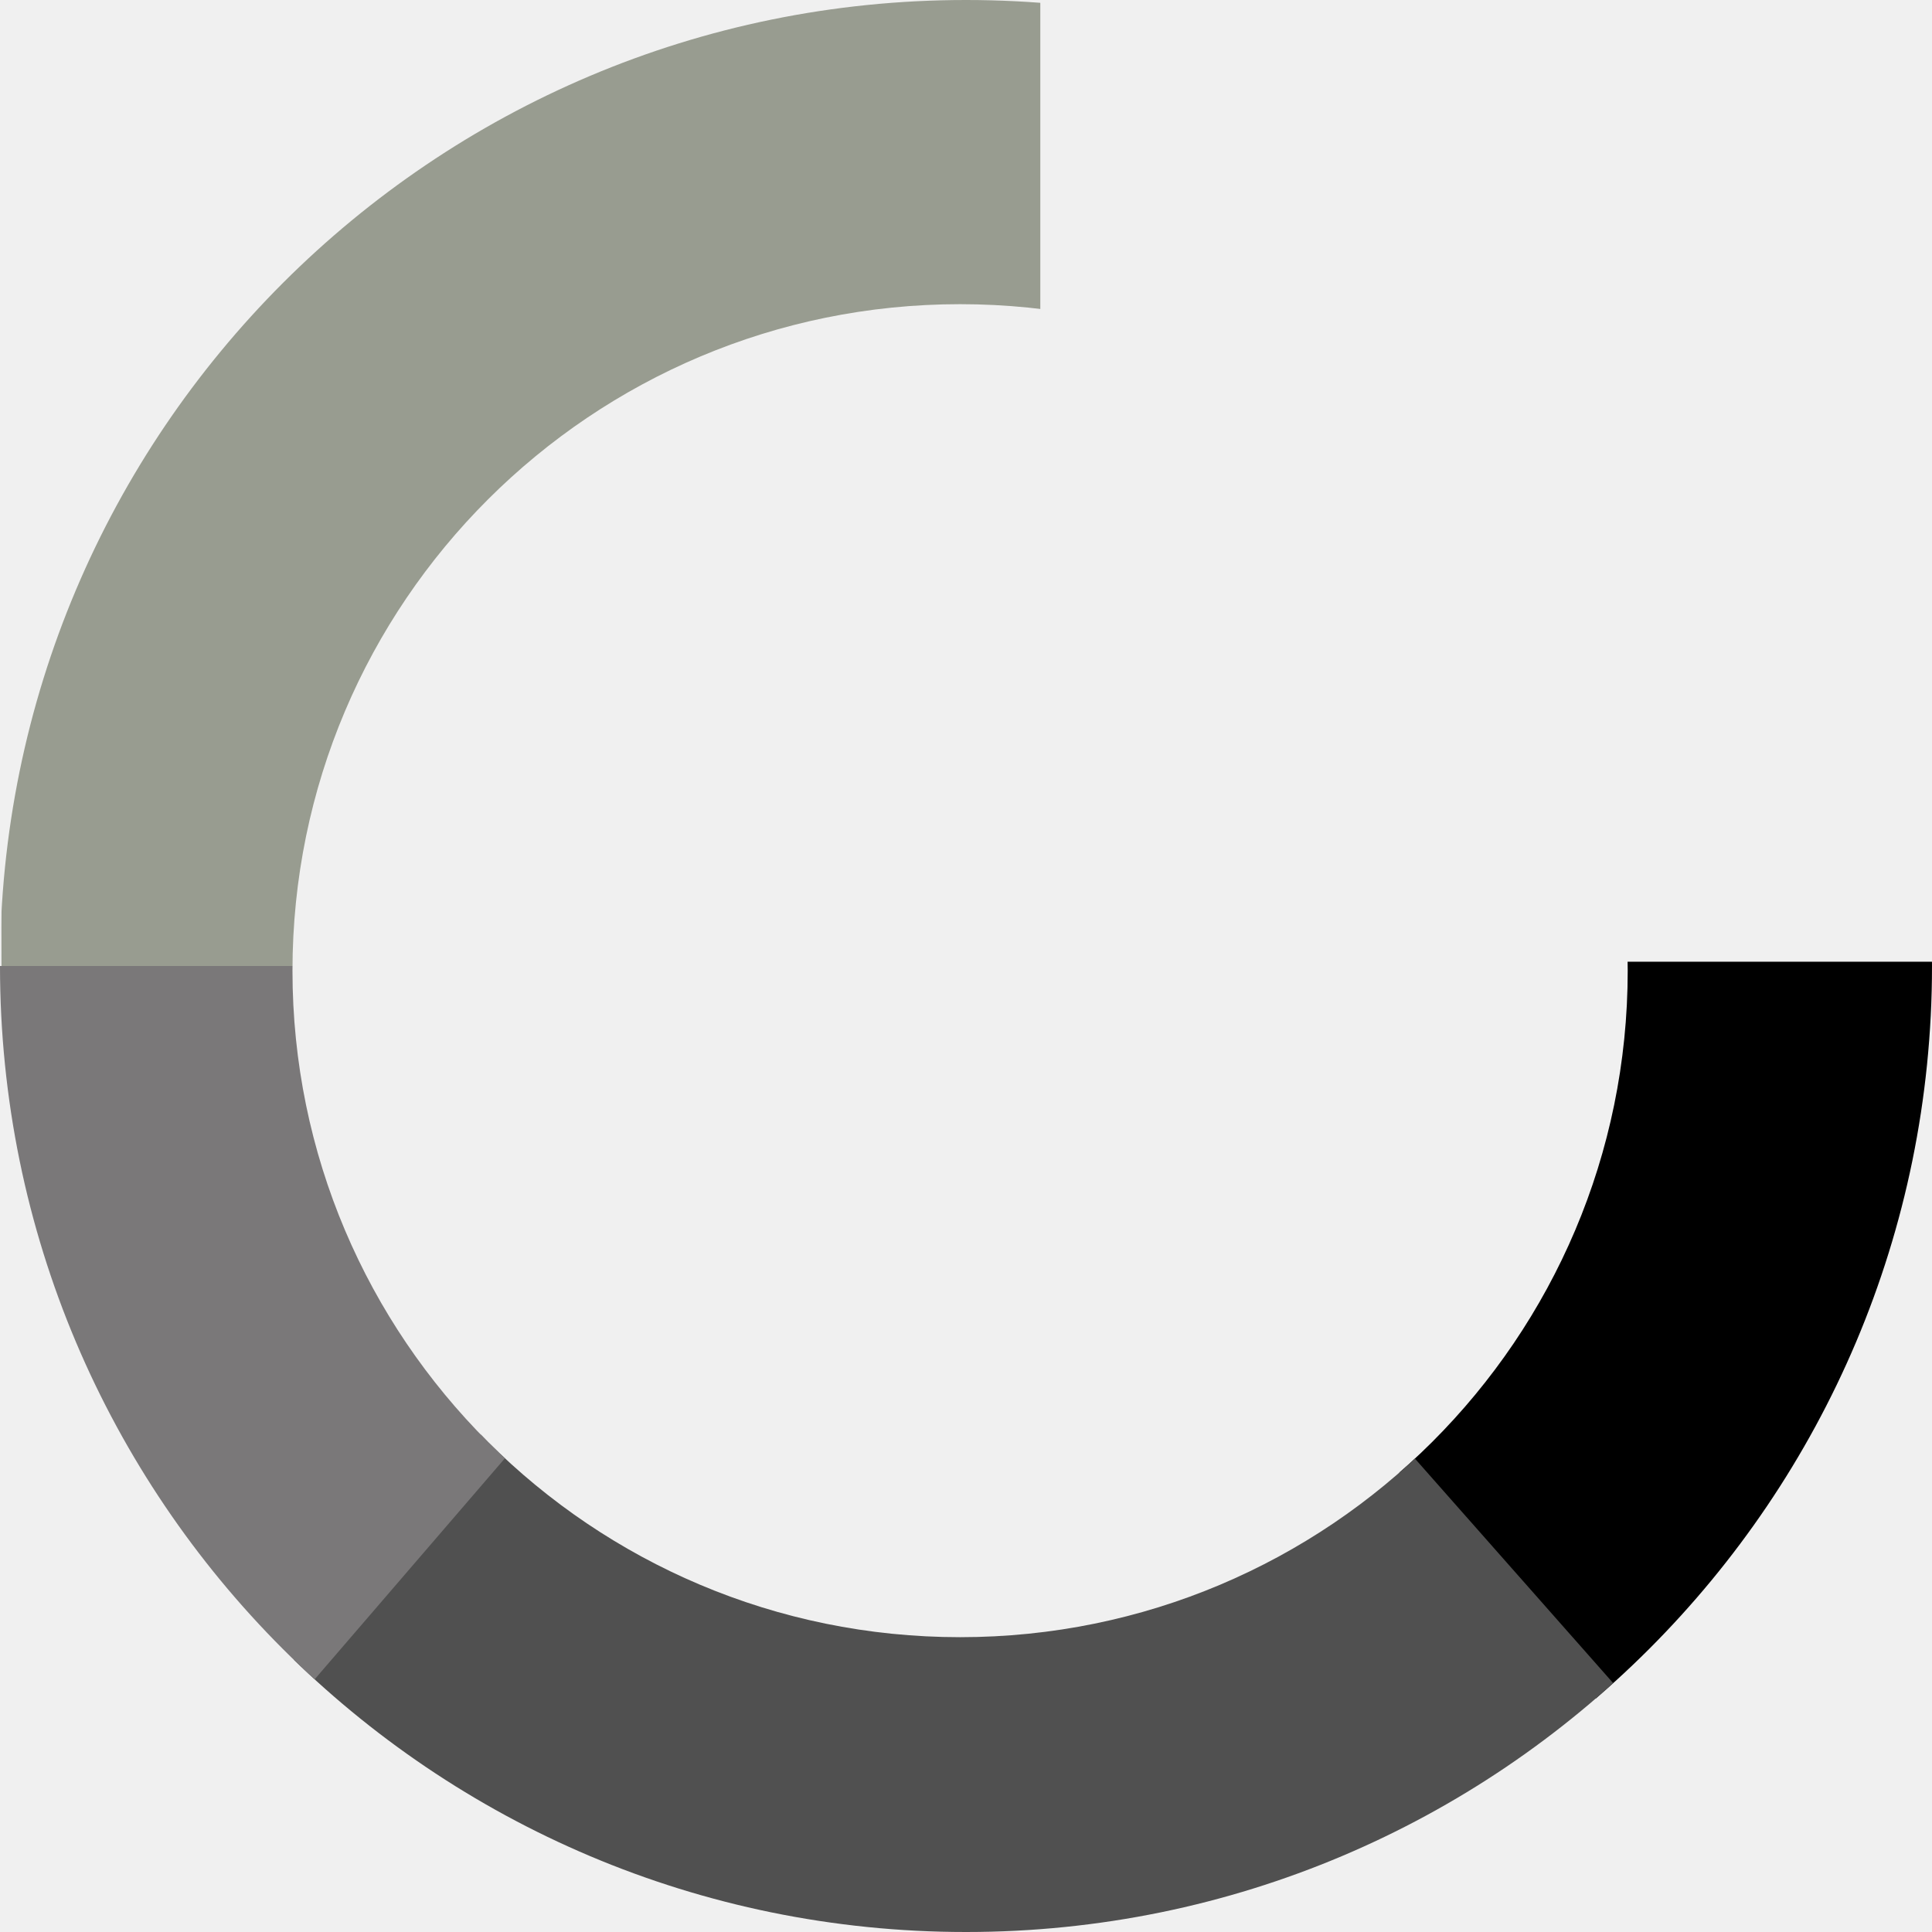
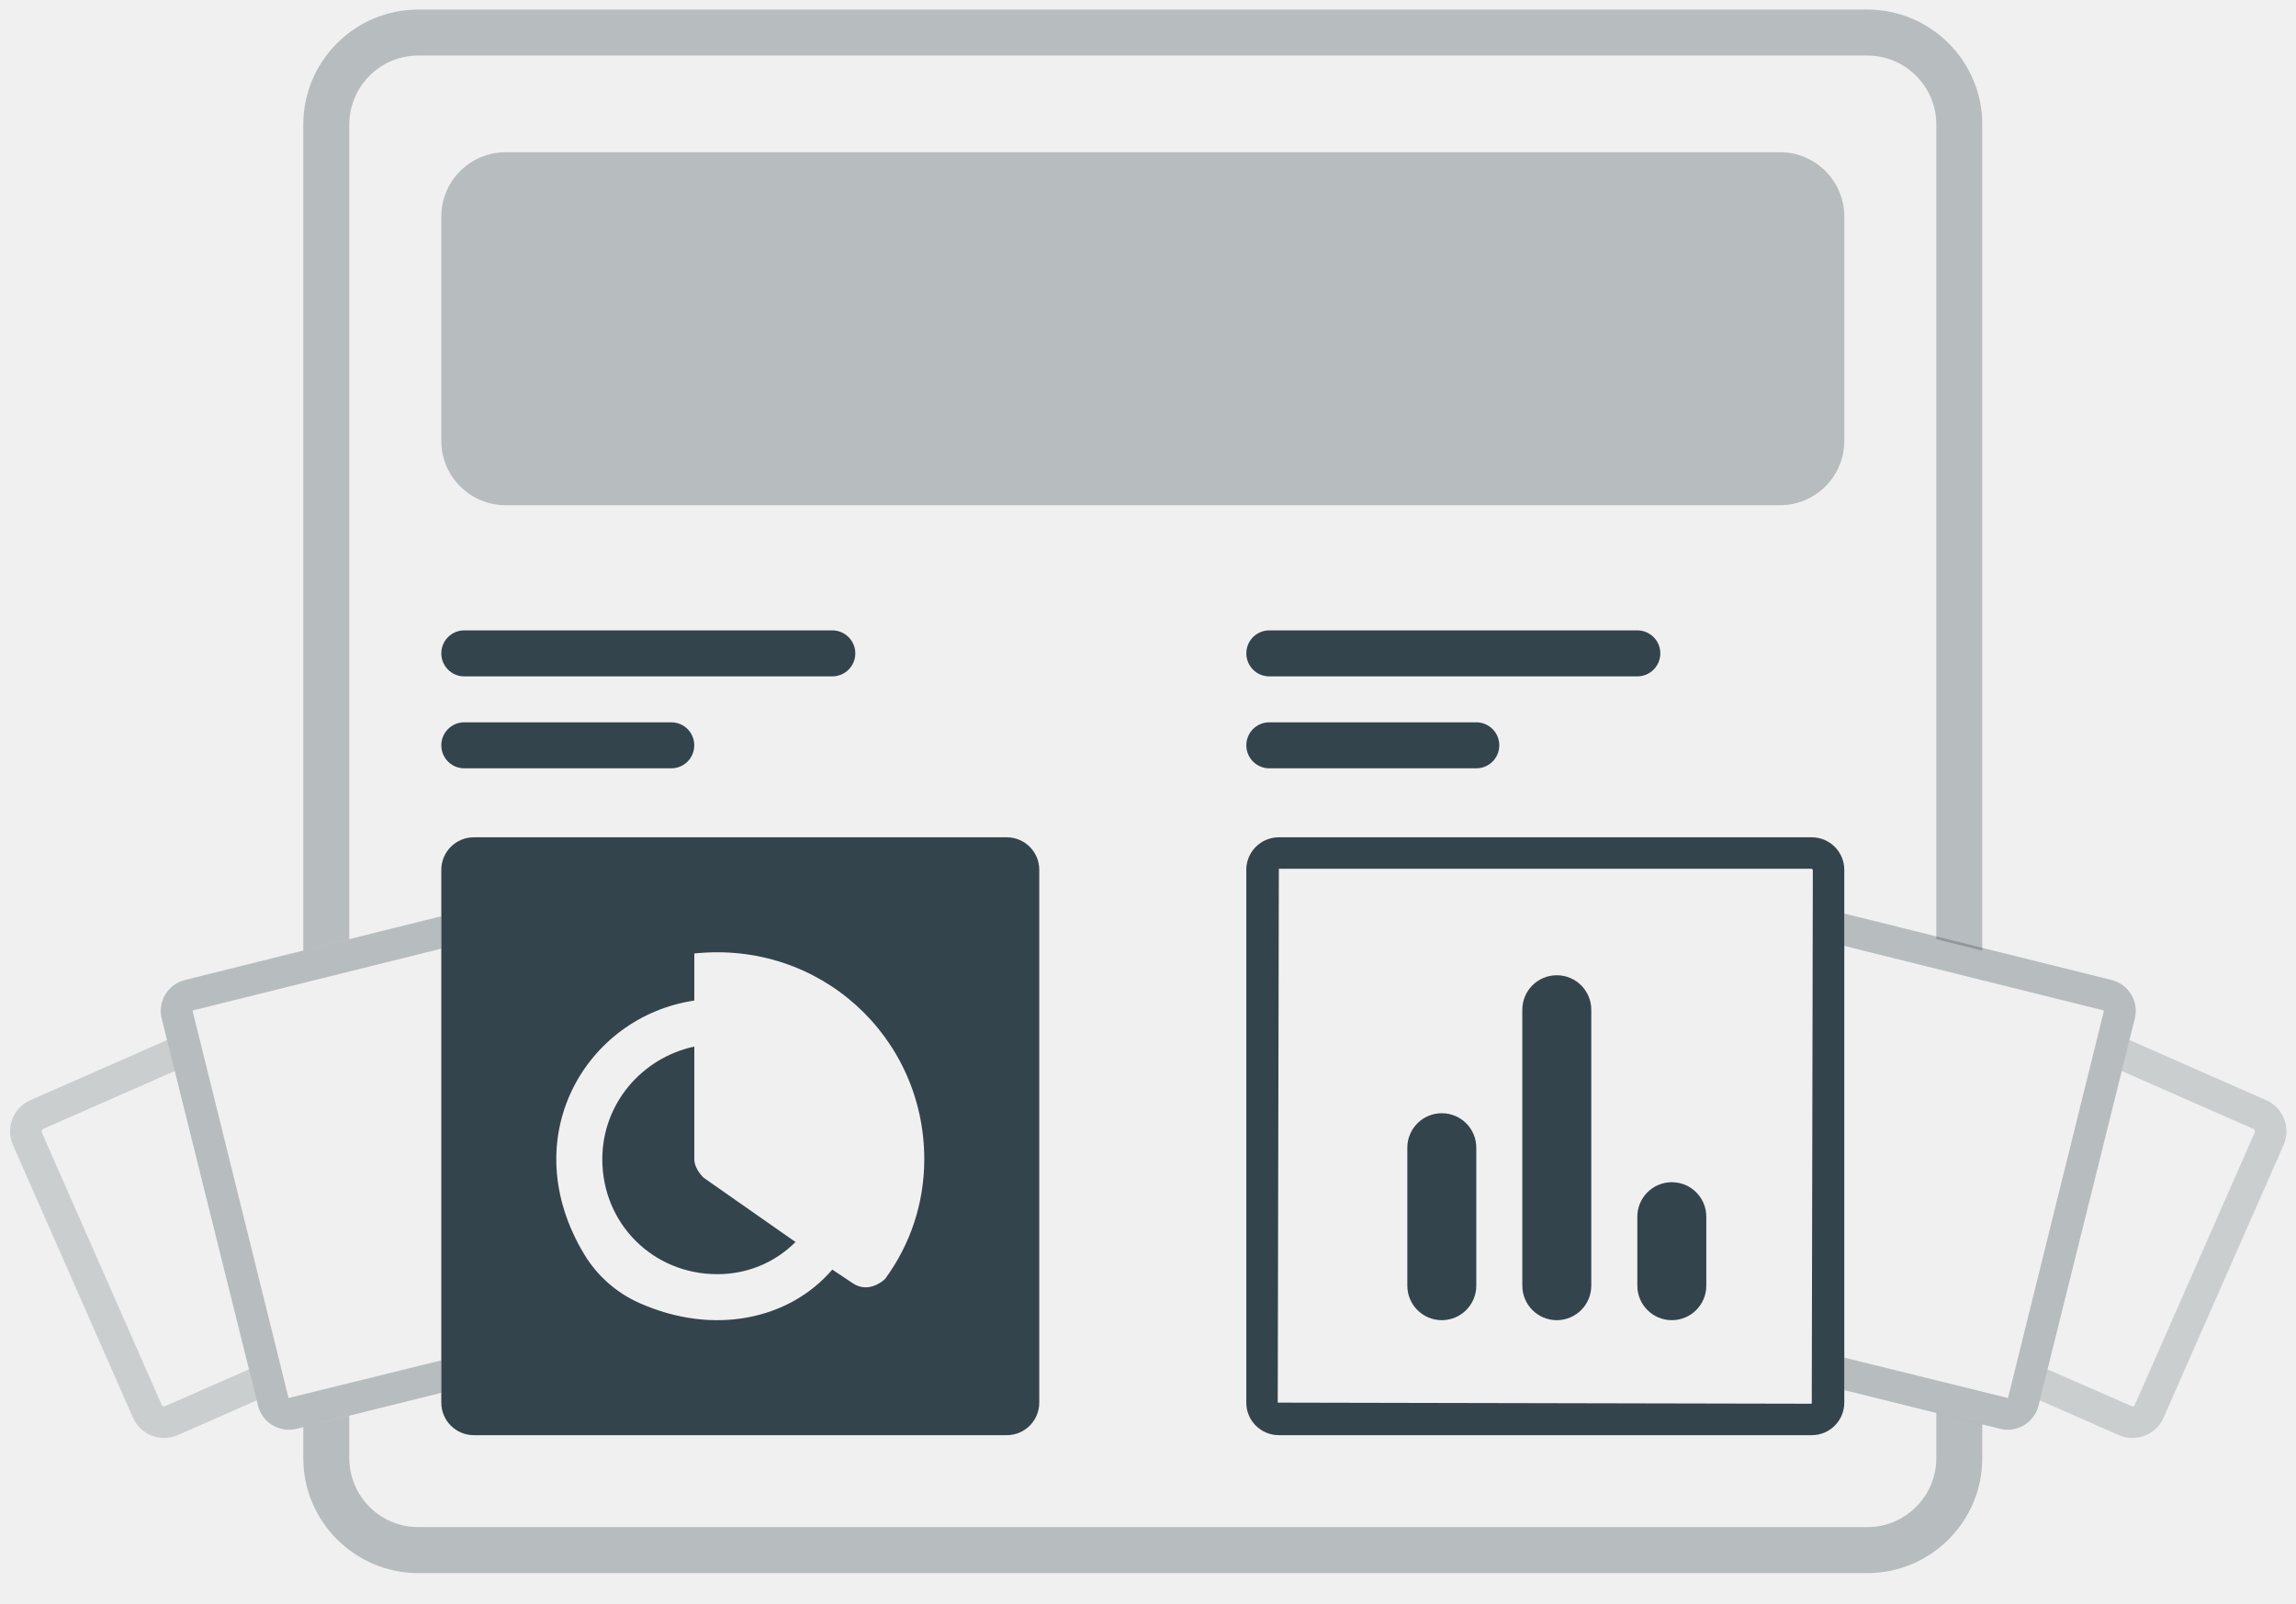
- <svg xmlns="http://www.w3.org/2000/svg" xmlns:xlink="http://www.w3.org/1999/xlink" viewBox="0 0 52 52">
+ <svg xmlns="http://www.w3.org/2000/svg" viewBox="0 0 73 51">
  <defs />
-   <defs>
-     <path id="a" d="M26 0c14.359 0 26 11.641 26 26S40.359 52 26 52 0 40.359 0 26 11.641 0 26 0zm-.159 8.187c-9.924 0-17.969 8.031-17.969 17.939S15.917 44.065 25.841 44.065c9.924 0 17.969-8.031 17.969-17.939 0-9.907-8.045-17.939-17.969-17.939z" />
-   </defs>
-   <g fill="none" fill-rule="evenodd">
-     <mask id="b" fill="#fff">
-       <use xlink:href="#a" />
-     </mask>
-     <use fill="#34444C" fill-opacity="0" opacity=".303" xlink:href="#a" />
-     <path fill="#989C90" d="M.04 26L0-3h28v29z" mask="url(#b)" />
-     <path fill="#000" d="M25.713 25.885l24.981 28.744L53 25.885z" mask="url(#b)" />
-     <path fill="#505050" d="M24.857 24.282l-23.273 28H49.584z" mask="url(#b)" />
-     <path fill="#7A7879" d="M24.996 26L-4.814 60.629-15.148 26z" mask="url(#b)" />
+   <g fill="#34444C" fill-rule="evenodd">
+     <path d="M11.106 3.96c0-1.21.983-2.194 2.193-2.194h46.071c1.21 0 2.194.984 2.194 2.194v25.909l1.462.364V3.96c0-2.017-1.64-3.656-3.656-3.656h-46.071c-2.015 0-3.656 1.639-3.656 3.656v26.271l1.463-.364V3.96zM61.564 44.934V46.374c0 1.209-.984 2.193-2.194 2.193h-46.071c-1.21 0-2.193-.984-2.193-2.193v-1.35l-1.463.363v.987c0 2.015 1.641 3.656 3.656 3.656h46.071c2.016 0 3.656-1.641 3.656-3.656v-1.077l-1.462-.363z" opacity=".3" />
+     <path d="M14.762 20.048h11.7c.404 0 .732.327.732.731 0 .404-.328.732-.732.732h-11.7c-.404 0-.731-.328-.731-.732 0-.404.327-.731.731-.731M14.762 22.972h6.581c.404 0 .731.327.731.731 0 .405-.327.732-.731.732h-6.581c-.404 0-.731-.327-.731-.732 0-.404.327-.731.731-.731M40.357 20.048h11.7c.404 0 .732.327.732.731 0 .404-.328.732-.732.732h-11.7c-.404 0-.731-.328-.731-.732 0-.404.327-.731.731-.731M40.357 22.972h6.581c.404 0 .731.327.731.731 0 .405-.327.732-.731.732h-6.581c-.404 0-.731-.327-.731-.732 0-.404.327-.731.731-.731M57.604 26.629h-16.944c-.572 0-1.035.463-1.035 1.034v16.945c0 .572.463 1.035 1.035 1.035h16.944c.571 0 1.034-.463 1.034-1.035v-16.945c0-.571-.463-1.034-1.034-1.034m0 1l.034.034-.034 16.98-16.979-.035.035-16.979h16.944" />
+     <path d="M7.917 43.55l-2.698 1.182c-.006 0-.056-.001-.077-.05l-3.814-8.669c-.016-.036.007-.094.042-.109l4.187-1.842-.245-.985-4.344 1.911c-.548.241-.796.88-.556 1.427l3.815 8.669c.178.406.575.648.992.648.145 0 .293-.03.435-.092l2.508-1.104-.245-.986z" opacity=".2" />
+     <path d="M14.031 43.263l-4.857 1.198-3.053-12.323 7.91-1.968v-1.031l-8.151 2.028c-.543.136-.874.685-.739 1.228l3.062 12.307c.115.461.528.769.982.769.081 0 .163-.01.245-.03l4.601-1.145v-1.033z" opacity=".3" />
+     <path d="M65.1 43.55l2.699 1.182c.005 0 .055-.001.076-.05l3.815-8.669c.015-.036-.007-.094-.043-.109l-4.186-1.842.244-.985 4.344 1.911c.548.241.797.88.556 1.427l-3.815 8.669c-.177.406-.575.648-.991.648-.146 0-.294-.03-.436-.092l-2.508-1.104.245-.986z" opacity=".2" />
+     <path d="M67.137 31.167l-8.499-2.114v1.03l8.258 2.055-3.053 12.323-5.205-1.284v1.033l4.948 1.23c.082.021.164.031.245.031.454 0 .868-.308.983-.769l3.061-12.307c.136-.543-.195-1.092-.738-1.228M56.591 4.841h-40.512c-1.131 0-2.048.916-2.048 2.048v7.131c0 1.131.917 2.048 2.048 2.048h40.512c1.131 0 2.048-.917 2.048-2.048v-7.131c0-1.132-.917-2.048-2.048-2.048" opacity=".3" />
+     <path d="M46.938 40.888c0 .606-.491 1.098-1.097 1.098s-1.096-.492-1.096-1.098v-4.388c0-.605.49-1.096 1.096-1.096.606 0 1.097.491 1.097 1.096v4.388zM50.594 40.888c0 .606-.491 1.098-1.097 1.098-.605 0-1.096-.492-1.096-1.098v-8.774c0-.607.491-1.098 1.096-1.098.606 0 1.097.491 1.097 1.098v8.774zM54.251 40.888c0 .606-.491 1.098-1.097 1.098-.605 0-1.096-.492-1.096-1.098v-2.193c0-.606.491-1.097 1.096-1.097.606 0 1.097.491 1.097 1.097v2.193zM22.075 36.867v-3.583c-1.682.365-2.925 1.828-2.925 3.583 0 2.048 1.609 3.656 3.656 3.656.951 0 1.829-.365 2.487-1.023l-2.926-2.048c-.146-.147-.292-.366-.292-.585" />
+     <path d="M28.144 40.67c-.146.146-.585.438-1.023.146l-.659-.439c-1.359 1.586-3.77 2.119-6.148 1.057-.711-.319-1.321-.856-1.726-1.522-2.265-3.733.053-7.586 3.487-8.091v-1.497c3.989-.421 7.312 2.646 7.312 6.543 0 1.39-.438 2.706-1.243 3.803m3.865-14.041h-16.944c-.571 0-1.034.463-1.034 1.034v16.945c0 .572.463 1.035 1.034 1.035h16.944c.572 0 1.034-.463 1.034-1.035v-16.945c0-.571-.462-1.034-1.034-1.034" />
  </g>
</svg>
